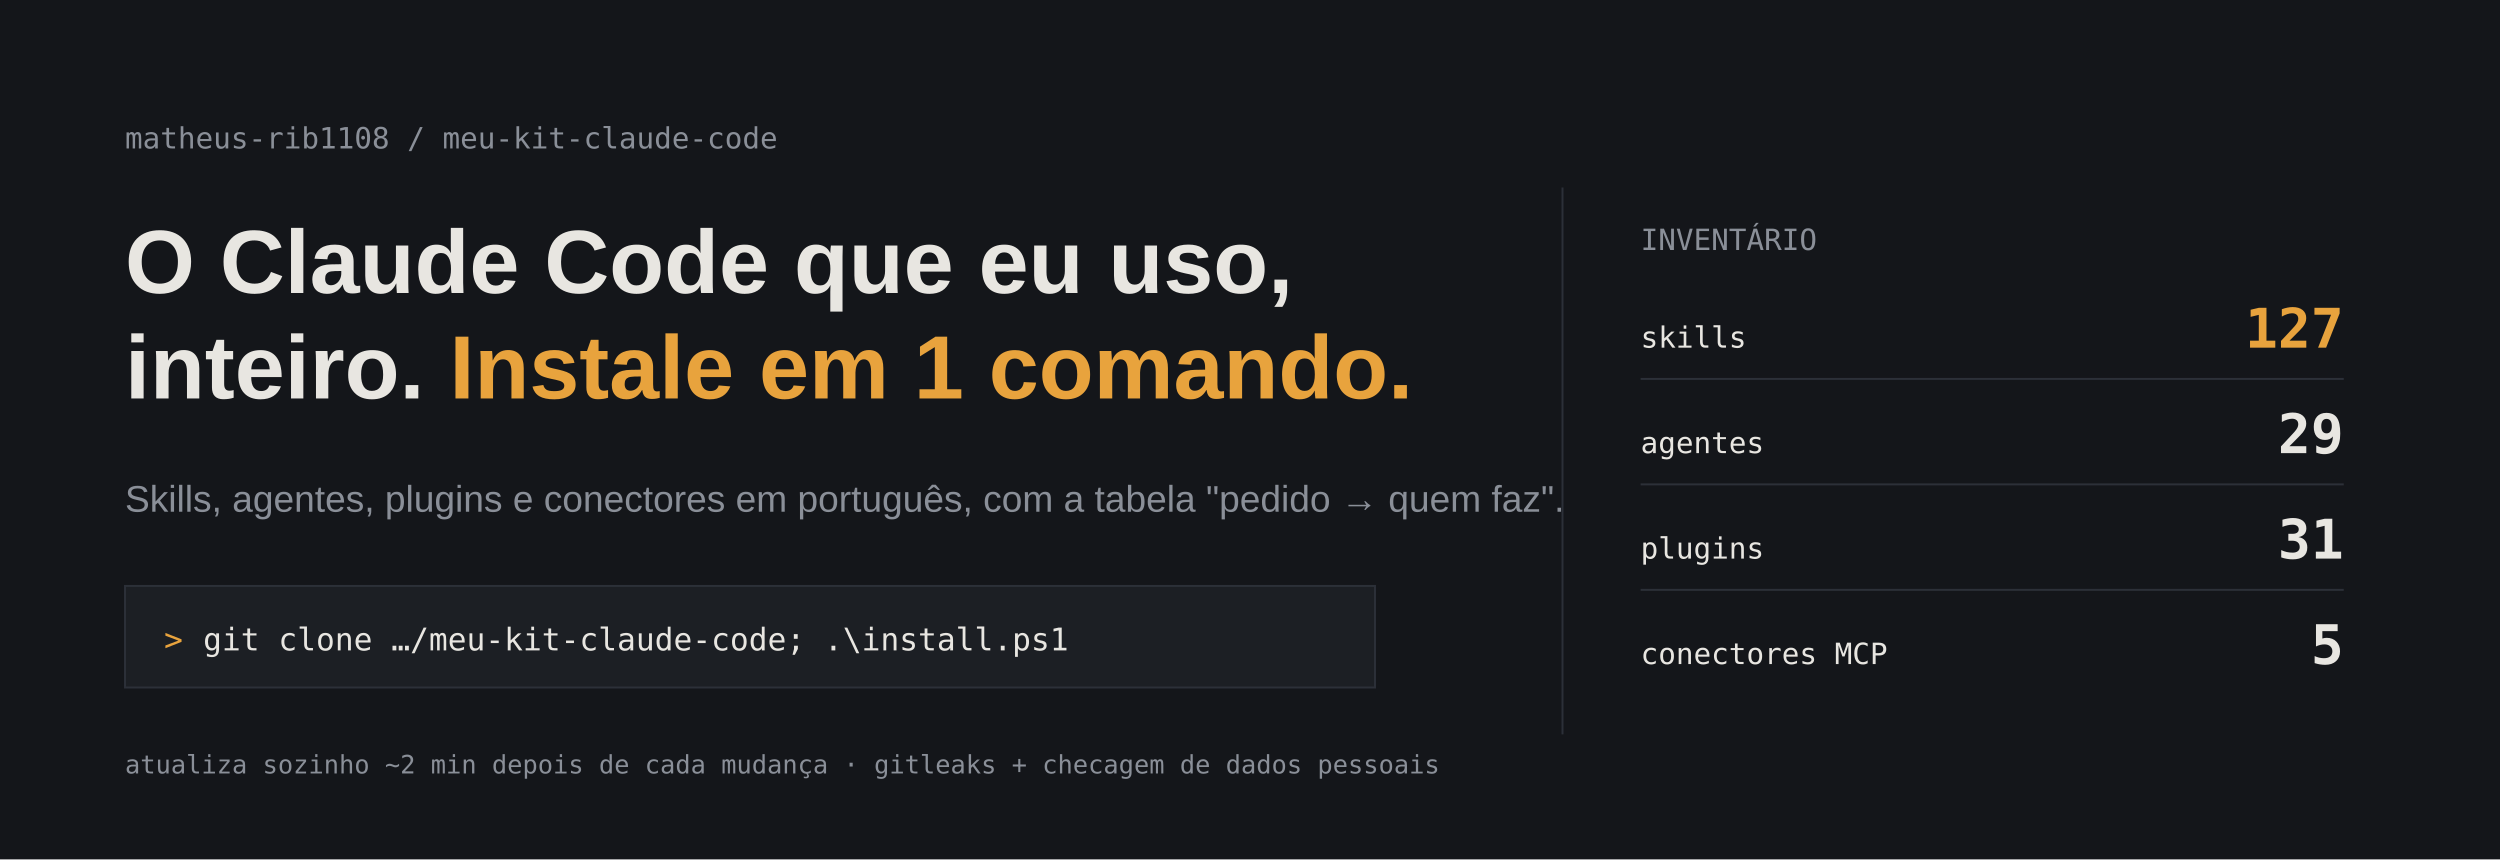
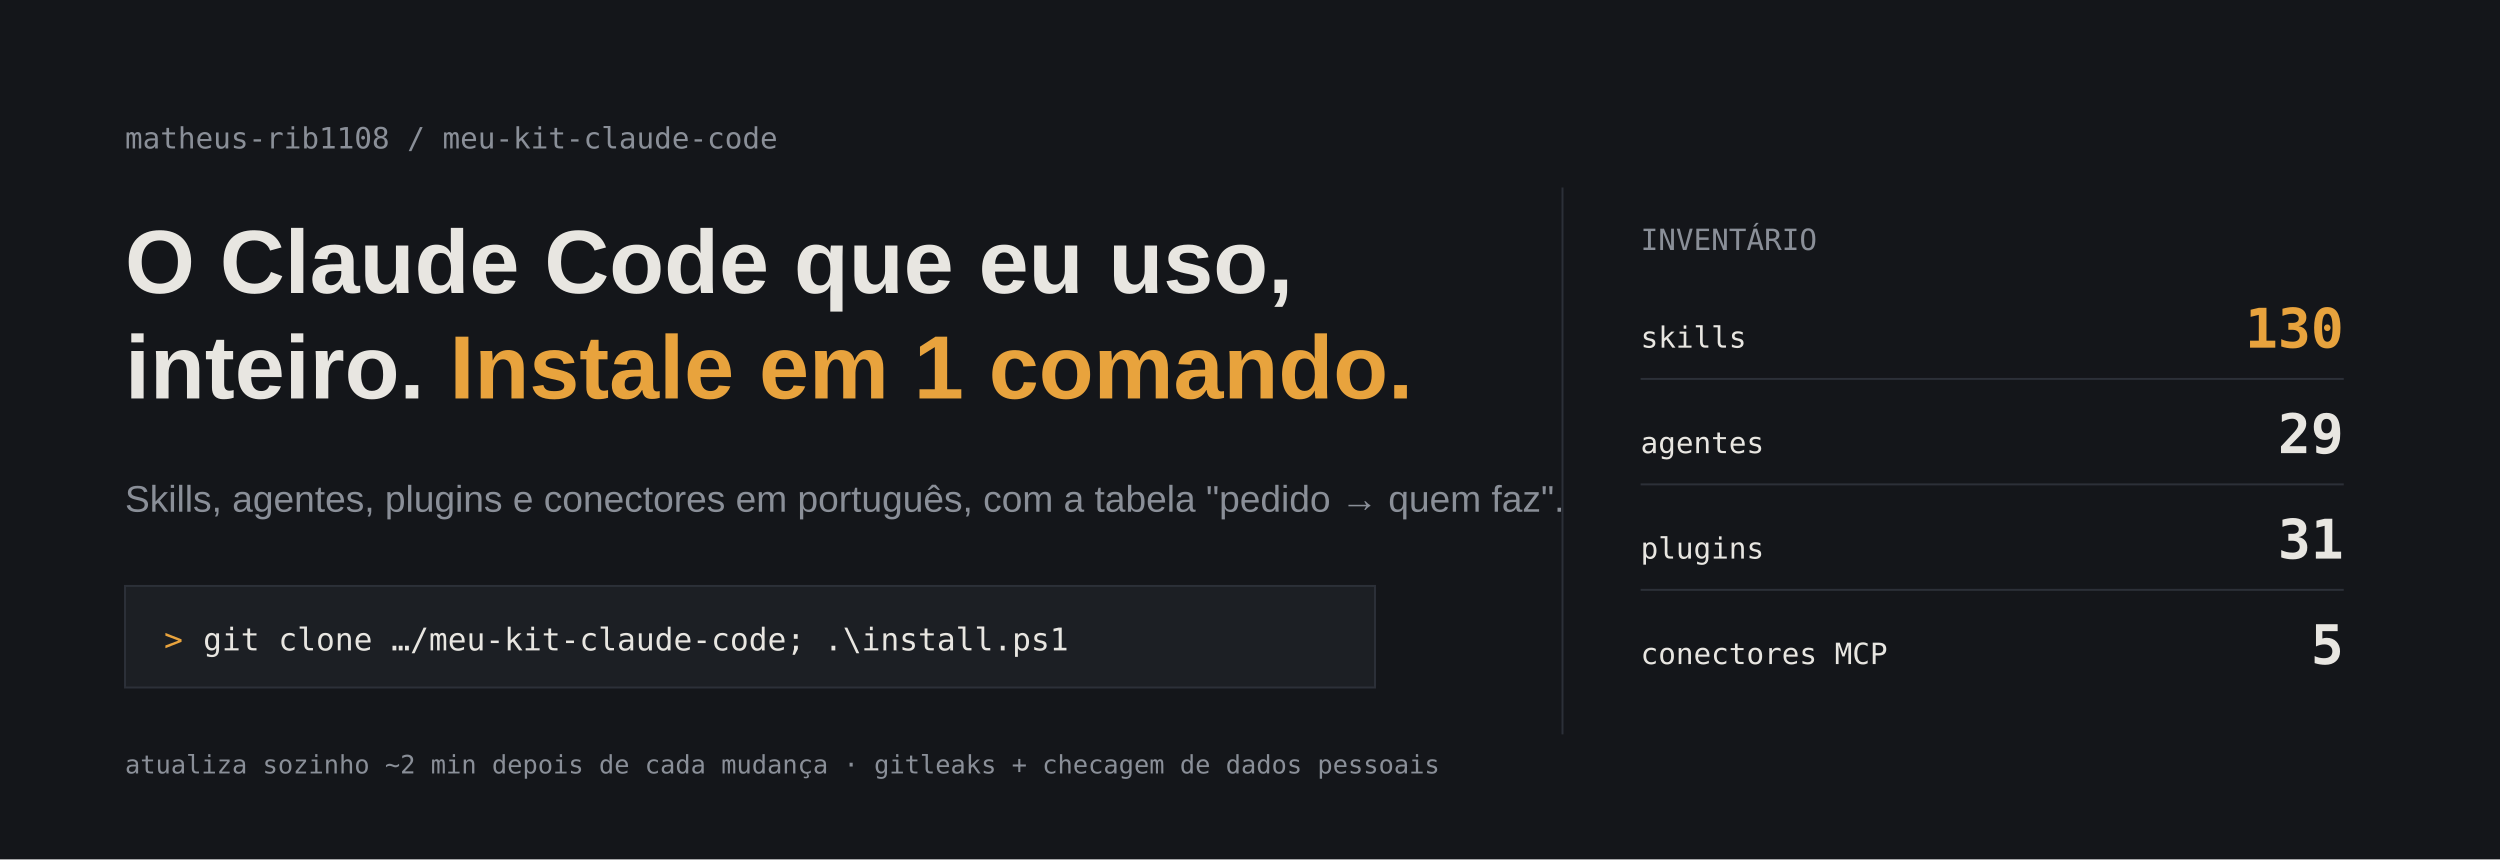
- <svg xmlns="http://www.w3.org/2000/svg" viewBox="0 0 1280 440" width="1280" height="440" role="img" aria-label="Meu kit do Claude Code: 127 skills, 29 agentes, 31 plugins, 5 conectores MCP">
+ <svg xmlns="http://www.w3.org/2000/svg" viewBox="0 0 1280 440" width="1280" height="440" role="img" aria-label="Meu kit do Claude Code: 130 skills, 29 agentes, 31 plugins, 5 conectores MCP">
  <rect width="1280" height="440" fill="#14161a" />
  <text x="64" y="76" font-family="'JetBrains Mono','Cascadia Code',Consolas,'DejaVu Sans Mono',monospace" font-size="15" fill="#8a8f98">matheus-rib1108 / meu-kit-claude-code</text>
  <text x="64" y="150" font-family="'Inter Tight','Segoe UI','Helvetica Neue',Arial,sans-serif" font-size="46" font-weight="700" fill="#e8e6e1">O Claude Code que eu uso,</text>
  <text x="64" y="204" font-family="'Inter Tight','Segoe UI','Helvetica Neue',Arial,sans-serif" font-size="46" font-weight="700" fill="#e8e6e1">inteiro. <tspan fill="#e8a33d">Instale em 1 comando.</tspan>
  </text>
  <text x="64" y="262" font-family="'Inter Tight','Segoe UI','Helvetica Neue',Arial,sans-serif" font-size="19" fill="#8a8f98">Skills, agentes, plugins e conectores em português, com a tabela "pedido → quem faz".</text>
  <rect x="64" y="300" width="640" height="52" fill="#1c1f24" stroke="#2c3038" />
  <text x="84" y="333" font-family="'JetBrains Mono','Cascadia Code',Consolas,'DejaVu Sans Mono',monospace" font-size="16" fill="#e8a33d">&gt;</text>
  <text x="104" y="333" font-family="'JetBrains Mono','Cascadia Code',Consolas,'DejaVu Sans Mono',monospace" font-size="16" fill="#e8e6e1">git clone …/meu-kit-claude-code; .\install.ps1</text>
  <text x="64" y="396" font-family="'JetBrains Mono','Cascadia Code',Consolas,'DejaVu Sans Mono',monospace" font-size="13" fill="#8a8f98">atualiza sozinho ~2 min depois de cada mudança · gitleaks + checagem de dados pessoais</text>
  <line x1="800" y1="96" x2="800" y2="376" stroke="#2c3038" />
  <text x="840" y="128" font-family="'JetBrains Mono','Cascadia Code',Consolas,'DejaVu Sans Mono',monospace" font-size="15" fill="#8a8f98">INVENTÁRIO</text>
  <text x="840" y="178" font-family="'JetBrains Mono','Cascadia Code',Consolas,'DejaVu Sans Mono',monospace" font-size="15" fill="#e8e6e1">skills</text>
-   <text x="1200" y="178" text-anchor="end" font-family="'JetBrains Mono','Cascadia Code',Consolas,'DejaVu Sans Mono',monospace" font-size="28" font-weight="700" fill="#e8a33d">127</text>
+   <text x="1200" y="178" text-anchor="end" font-family="'JetBrains Mono','Cascadia Code',Consolas,'DejaVu Sans Mono',monospace" font-size="28" font-weight="700" fill="#e8a33d">130</text>
  <line x1="840" y1="194" x2="1200" y2="194" stroke="#2c3038" />
  <text x="840" y="232" font-family="'JetBrains Mono','Cascadia Code',Consolas,'DejaVu Sans Mono',monospace" font-size="15" fill="#e8e6e1">agentes</text>
  <text x="1200" y="232" text-anchor="end" font-family="'JetBrains Mono','Cascadia Code',Consolas,'DejaVu Sans Mono',monospace" font-size="28" font-weight="700" fill="#e8e6e1">29</text>
  <line x1="840" y1="248" x2="1200" y2="248" stroke="#2c3038" />
  <text x="840" y="286" font-family="'JetBrains Mono','Cascadia Code',Consolas,'DejaVu Sans Mono',monospace" font-size="15" fill="#e8e6e1">plugins</text>
  <text x="1200" y="286" text-anchor="end" font-family="'JetBrains Mono','Cascadia Code',Consolas,'DejaVu Sans Mono',monospace" font-size="28" font-weight="700" fill="#e8e6e1">31</text>
  <line x1="840" y1="302" x2="1200" y2="302" stroke="#2c3038" />
  <text x="840" y="340" font-family="'JetBrains Mono','Cascadia Code',Consolas,'DejaVu Sans Mono',monospace" font-size="15" fill="#e8e6e1">conectores MCP</text>
  <text x="1200" y="340" text-anchor="end" font-family="'JetBrains Mono','Cascadia Code',Consolas,'DejaVu Sans Mono',monospace" font-size="28" font-weight="700" fill="#e8e6e1">5</text>
</svg>
